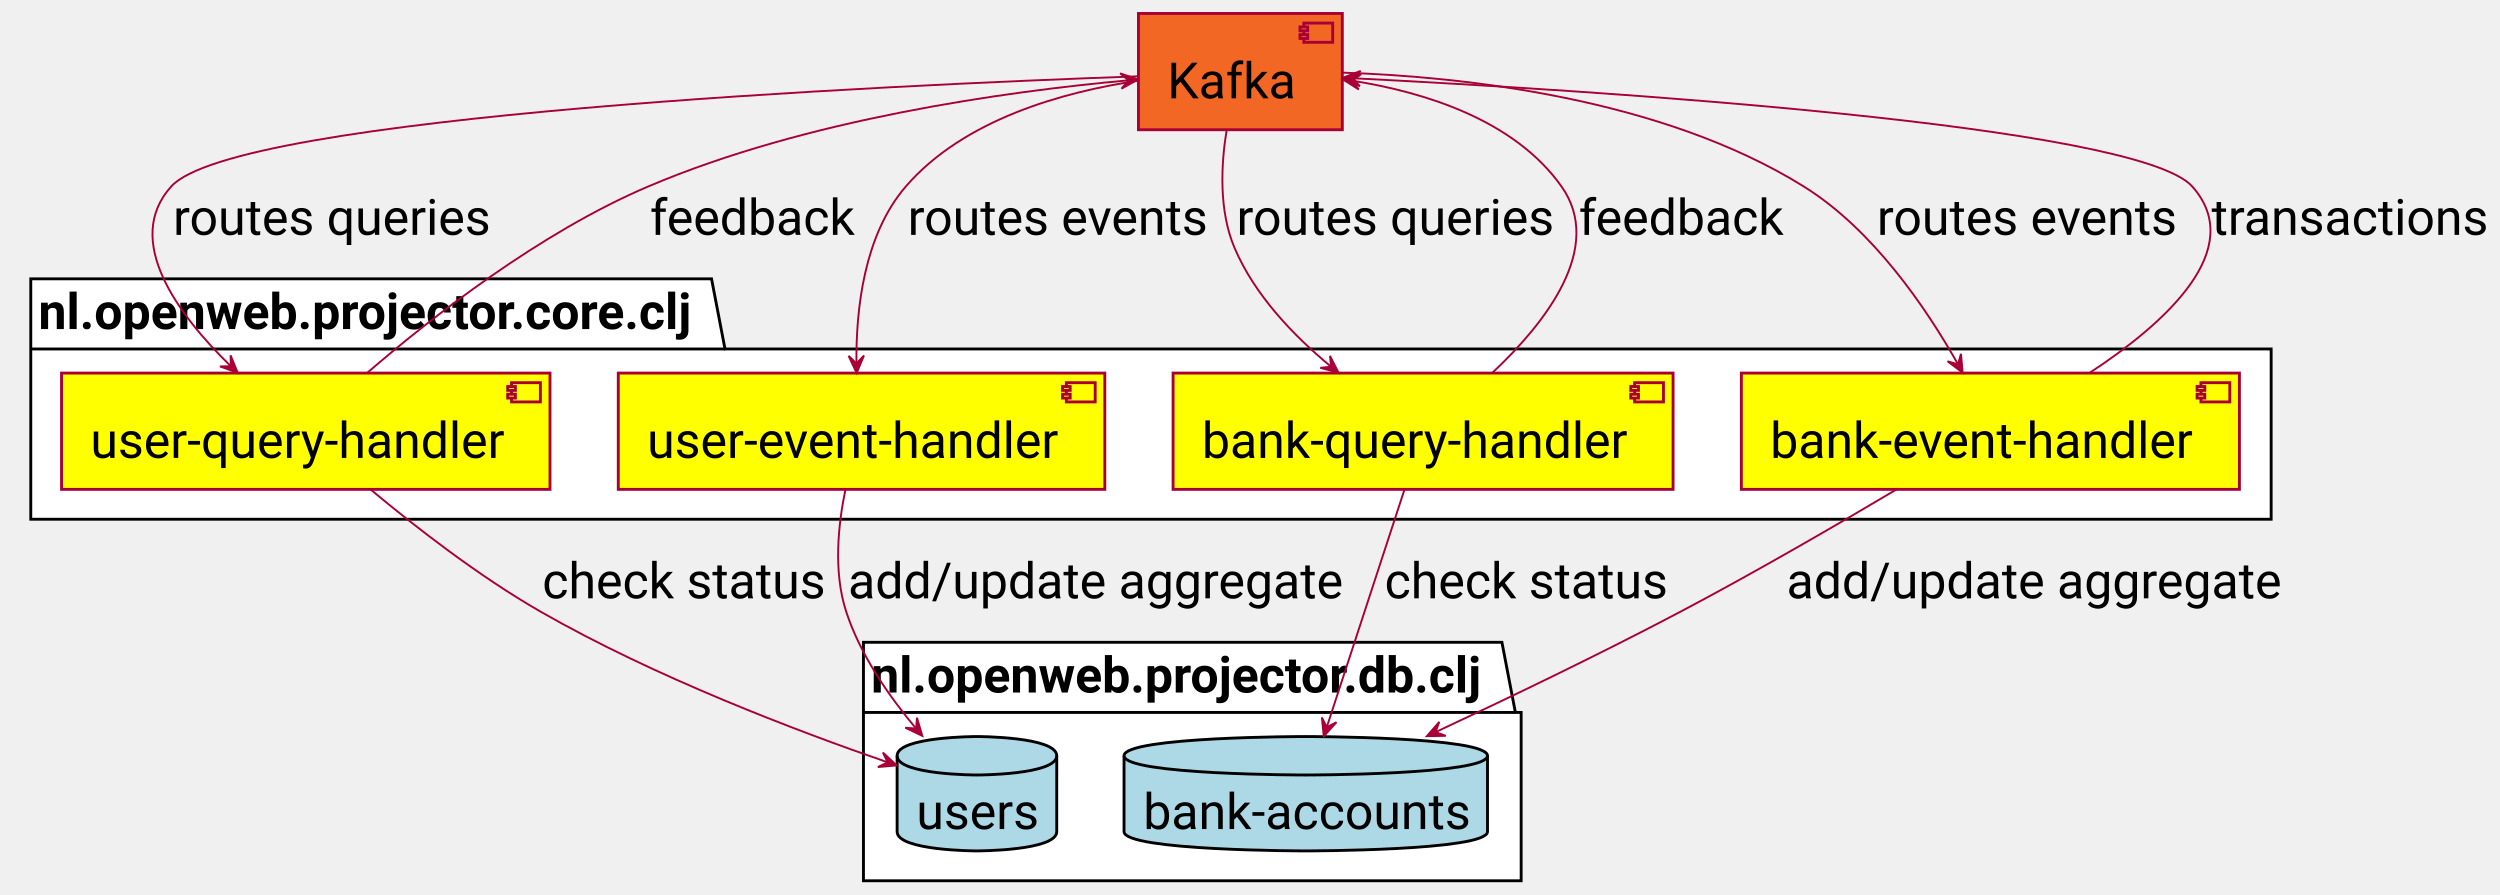
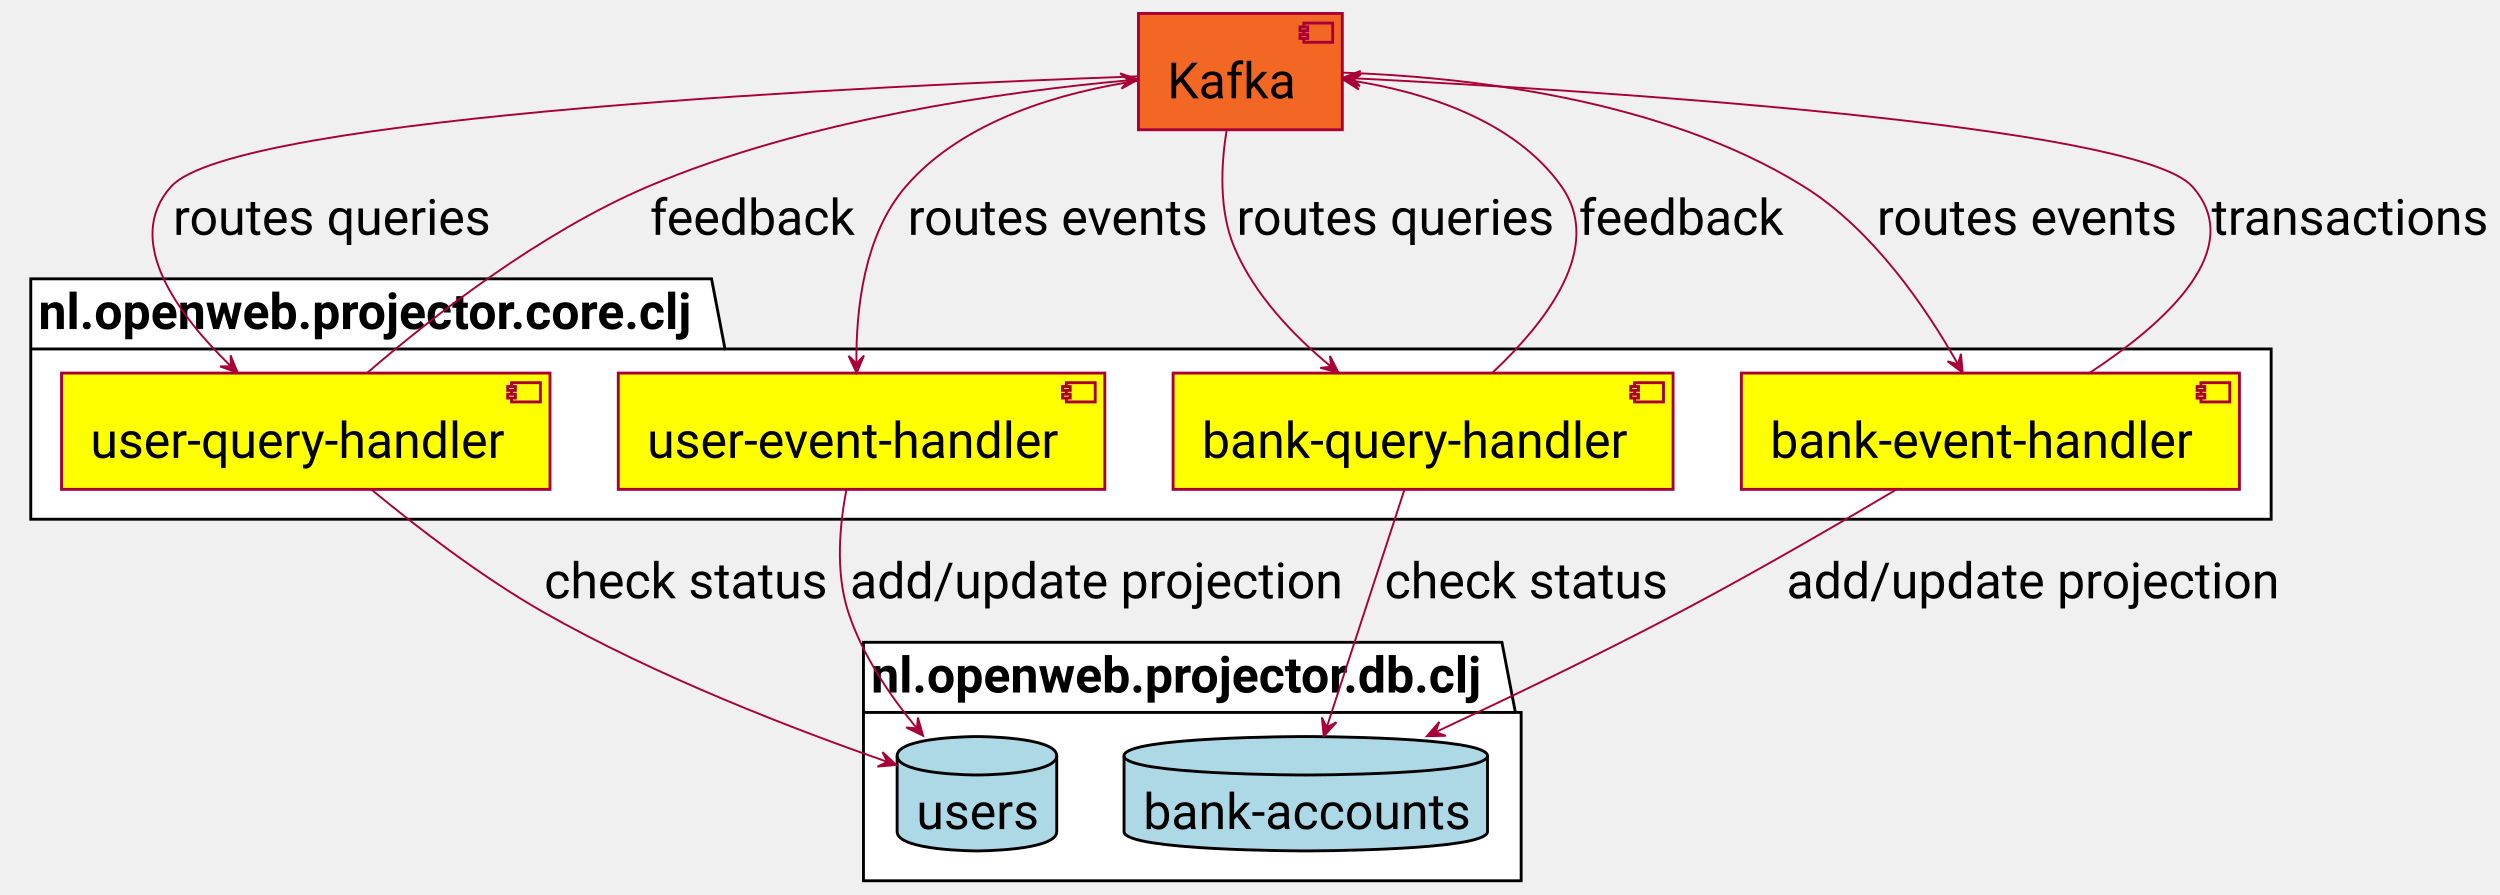
<svg xmlns="http://www.w3.org/2000/svg" contentScriptType="application/ecmascript" contentStyleType="text/css" height="930px" preserveAspectRatio="none" style="width:2600px;height:930px;" version="1.1" viewBox="0 0 2600 930" width="2600px" zoomAndPan="magnify">
  <defs />
  <g>
    <polygon fill="#FFFFFF" points="32,290,740,290,754,362.938,2362,362.938,2362,540,32,540,32,290" style="stroke:#000000;stroke-width:3.0;" />
    <line style="stroke:#000000;stroke-width:3.0;" x1="32" x2="754" y1="362.938" y2="362.938" />
    <text fill="#000000" font-family="Roboto" font-size="52" font-weight="bold" lengthAdjust="spacing" textLength="696" x="40" y="342.242">nl.openweb.projector.core.clj</text>
    <polygon fill="#FFFFFF" points="898,668,1562,668,1576,740.938,1582,740.938,1582,916,898,916,898,668" style="stroke:#000000;stroke-width:3.0;" />
    <line style="stroke:#000000;stroke-width:3.0;" x1="898" x2="1576" y1="740.938" y2="740.938" />
    <text fill="#000000" font-family="Roboto" font-size="52" font-weight="bold" lengthAdjust="spacing" textLength="652" x="906" y="720.242">nl.openweb.projector.db.clj</text>
    <rect fill="#FFFF00" height="120.938" style="stroke:#A80036;stroke-width:3.0;" width="508" x="64" y="388" />
    <rect fill="#FFFF00" height="20" style="stroke:#A80036;stroke-width:3.0;" width="30" x="532" y="398" />
    <rect fill="#FFFF00" height="4" style="stroke:#A80036;stroke-width:3.0;" width="8" x="528" y="402" />
    <rect fill="#FFFF00" height="4" style="stroke:#A80036;stroke-width:3.0;" width="8" x="528" y="410" />
    <text fill="#000000" font-family="Roboto" font-size="52" lengthAdjust="spacing" textLength="428" x="94" y="476.242">user-query-handler</text>
    <rect fill="#FFFF00" height="120.938" style="stroke:#A80036;stroke-width:3.0;" width="506" x="643" y="388" />
    <rect fill="#FFFF00" height="20" style="stroke:#A80036;stroke-width:3.0;" width="30" x="1109" y="398" />
    <rect fill="#FFFF00" height="4" style="stroke:#A80036;stroke-width:3.0;" width="8" x="1105" y="402" />
    <rect fill="#FFFF00" height="4" style="stroke:#A80036;stroke-width:3.0;" width="8" x="1105" y="410" />
    <text fill="#000000" font-family="Roboto" font-size="52" lengthAdjust="spacing" textLength="426" x="673" y="476.242">user-event-handler</text>
    <rect fill="#FFFF00" height="120.938" style="stroke:#A80036;stroke-width:3.0;" width="520" x="1220" y="388" />
    <rect fill="#FFFF00" height="20" style="stroke:#A80036;stroke-width:3.0;" width="30" x="1700" y="398" />
    <rect fill="#FFFF00" height="4" style="stroke:#A80036;stroke-width:3.0;" width="8" x="1696" y="402" />
    <rect fill="#FFFF00" height="4" style="stroke:#A80036;stroke-width:3.0;" width="8" x="1696" y="410" />
    <text fill="#000000" font-family="Roboto" font-size="52" lengthAdjust="spacing" textLength="440" x="1250" y="476.242">bank-query-handler</text>
    <rect fill="#FFFF00" height="120.938" style="stroke:#A80036;stroke-width:3.0;" width="518" x="1811" y="388" />
    <rect fill="#FFFF00" height="20" style="stroke:#A80036;stroke-width:3.0;" width="30" x="2289" y="398" />
    <rect fill="#FFFF00" height="4" style="stroke:#A80036;stroke-width:3.0;" width="8" x="2285" y="402" />
    <rect fill="#FFFF00" height="4" style="stroke:#A80036;stroke-width:3.0;" width="8" x="2285" y="410" />
    <text fill="#000000" font-family="Roboto" font-size="52" lengthAdjust="spacing" textLength="438" x="1841" y="476.242">bank-event-handler</text>
    <path d="M1169,786 C1169,766 1358,766 1358,766 C1358,766 1547,766 1547,786 L1547,864.938 C1547,884.938 1358,884.938 1358,884.938 C1358,884.938 1169,884.938 1169,864.938 L1169,786 " fill="#ADD8E6" style="stroke:#000000;stroke-width:3.0;" />
    <path d="M1169,786 C1169,806 1358,806 1358,806 C1358,806 1547,806 1547,786 " fill="none" style="stroke:#000000;stroke-width:3.0;" />
    <text fill="#000000" font-family="Roboto" font-size="52" lengthAdjust="spacing" textLength="338" x="1189" y="862.242">bank-accounts</text>
    <path d="M933,786 C933,766 1016,766 1016,766 C1016,766 1099,766 1099,786 L1099,864.938 C1099,884.938 1016,884.938 1016,884.938 C1016,884.938 933,884.938 933,864.938 L933,786 " fill="#ADD8E6" style="stroke:#000000;stroke-width:3.0;" />
    <path d="M933,786 C933,806 1016,806 1016,806 C1016,806 1099,806 1099,786 " fill="none" style="stroke:#000000;stroke-width:3.0;" />
    <text fill="#000000" font-family="Roboto" font-size="52" lengthAdjust="spacing" textLength="126" x="953" y="862.242">users</text>
    <rect fill="#F26724" height="120.938" style="stroke:#A80036;stroke-width:3.0;" width="212" x="1184" y="14" />
    <rect fill="#F26724" height="20" style="stroke:#A80036;stroke-width:3.0;" width="30" x="1356" y="24" />
    <rect fill="#F26724" height="4" style="stroke:#A80036;stroke-width:3.0;" width="8" x="1352" y="28" />
    <rect fill="#F26724" height="4" style="stroke:#A80036;stroke-width:3.0;" width="8" x="1352" y="36" />
    <text fill="#000000" font-family="Roboto" font-size="52" lengthAdjust="spacing" textLength="132" x="1214" y="102.242">Kafka</text>
-     <path d="M384.58,508.38 C431.84,547.84 498.02,599.28 562,636 C680.66,704.1 828.96,760.3 923.12,792.78 " fill="none" id="uch-to-users" style="stroke:#A80036;stroke-width:2.0;" />
-     <polygon fill="#A80036" points="932.62,796.04,918.206,782.615,923.165,792.784,912.996,797.742,932.62,796.04" style="stroke:#A80036;stroke-width:2.0;" />
-     <text fill="#000000" font-family="Roboto" font-size="52" lengthAdjust="spacing" textLength="290" x="564" y="622.242">check status</text>
-     <path d="M879.42,508.32 C871.58,545.68 866.56,594.7 880,636 C894.54,680.7 924.22,723.62 952.16,757.04 " fill="none" id="ueh-to-users" style="stroke:#A80036;stroke-width:2.0;" />
-     <polygon fill="#A80036" points="959.22,765.34,953.656,746.444,952.743,757.721,941.466,756.808,959.22,765.34" style="stroke:#A80036;stroke-width:2.0;" />
-     <text fill="#000000" font-family="Roboto" font-size="52" lengthAdjust="spacing" textLength="518" x="882" y="622.242">add/update aggregate</text>
+     <path d="M385.22,508.3 C432.92,547.74 499.64,599.16 564,636 C681.94,703.5 829.02,759.68 922.74,792.3 " fill="none" id="uch-to-users" style="stroke:#A80036;stroke-width:2.0;" />
+     <polygon fill="#A80036" points="932.2,795.58,917.786,782.155,922.745,792.324,912.576,797.283,932.2,795.58" style="stroke:#A80036;stroke-width:2.0;" />
+     <text fill="#000000" font-family="Roboto" font-size="52" lengthAdjust="spacing" textLength="290" x="566" y="622.242">check status</text>
+     <path d="M880.44,508.32 C873.18,545.66 868.72,594.68 882,636 C896.3,680.52 925.56,723.44 953.08,756.9 " fill="none" id="ueh-to-users" style="stroke:#A80036;stroke-width:2.0;" />
+     <polygon fill="#A80036" points="960.04,765.2,954.628,746.26,953.624,757.529,942.355,756.526,960.04,765.2" style="stroke:#A80036;stroke-width:2.0;" />
+     <text fill="#000000" font-family="Roboto" font-size="52" lengthAdjust="spacing" textLength="514" x="884" y="622.242">add/update projection</text>
    <path d="M1460.94,508.28 C1439.02,575.26 1403.12,685.02 1380.04,755.62 " fill="none" id="bch-to-badb" style="stroke:#A80036;stroke-width:2.0;" />
    <polygon fill="#A80036" points="1376.72,765.74,1389.936,751.134,1379.839,756.239,1374.734,746.143,1376.72,765.74" style="stroke:#A80036;stroke-width:2.0;" />
    <text fill="#000000" font-family="Roboto" font-size="52" lengthAdjust="spacing" textLength="290" x="1440" y="622.242">check status</text>
    <path d="M1973.86,508.12 C1910.42,545.84 1825.08,595.34 1748,636 C1664.4,680.1 1568.72,726.06 1493.04,761.36 " fill="none" id="beh-to-badb" style="stroke:#A80036;stroke-width:2.0;" />
    <polygon fill="#A80036" points="1483.92,765.62,1503.614,765.254,1492.981,761.39,1496.846,750.756,1483.92,765.62" style="stroke:#A80036;stroke-width:2.0;" />
-     <text fill="#000000" font-family="Roboto" font-size="52" lengthAdjust="spacing" textLength="518" x="1858" y="622.242">add/update aggregate</text>
+     <text fill="#000000" font-family="Roboto" font-size="52" lengthAdjust="spacing" textLength="514" x="1858" y="622.242">add/update projection</text>
    <path d="M1183.74,83.94 C1105.36,95.62 1002.24,124.22 942,194 C898.5,244.38 890.14,322 890.7,377.78 " fill="none" id="kc-to-ueh" style="stroke:#A80036;stroke-width:2.0;" />
    <polygon fill="#A80036" points="890.9,387.94,898.538,369.784,890.7,377.942,882.542,370.104,890.9,387.94" style="stroke:#A80036;stroke-width:2.0;" />
    <text fill="#000000" font-family="Roboto" font-size="52" lengthAdjust="spacing" textLength="310" x="944" y="244.242">routes events</text>
    <path d="M1396.54,75.54 C1520.64,79.72 1727.54,101.6 1876,194 C1947.86,238.72 2003.22,320.24 2036.08,378.46 " fill="none" id="kc-to-beh" style="stroke:#A80036;stroke-width:2.0;" />
    <polygon fill="#A80036" points="2041.16,387.6,2039.412,367.98,2036.304,378.858,2025.425,375.75,2041.16,387.6" style="stroke:#A80036;stroke-width:2.0;" />
    <text fill="#000000" font-family="Roboto" font-size="52" lengthAdjust="spacing" textLength="310" x="1952" y="244.242">routes events</text>
    <path d="M2173.5,387.58 C2252.1,335.94 2337.66,258.94 2280,194 C2222.82,129.6 1656.36,94.02 1406.92,81.36 " fill="none" id="beh-to-kc" style="stroke:#A80036;stroke-width:2.0;" />
    <polygon fill="#A80036" points="1396.72,80.86,1414.311,89.724,1406.708,81.345,1415.087,73.743,1396.72,80.86" style="stroke:#A80036;stroke-width:2.0;" />
    <text fill="#000000" font-family="Roboto" font-size="52" lengthAdjust="spacing" textLength="284" x="2300" y="244.242">transactions</text>
    <path d="M1183.1,79.38 C917.58,88.86 244.54,120.02 178,194 C127.86,249.74 184.32,326.5 239.8,380.62 " fill="none" id="kc-to-uch" style="stroke:#A80036;stroke-width:2.0;" />
    <polygon fill="#A80036" points="247.26,387.78,239.818,369.542,240.047,380.853,228.736,381.082,247.26,387.78" style="stroke:#A80036;stroke-width:2.0;" />
    <text fill="#000000" font-family="Roboto" font-size="52" lengthAdjust="spacing" textLength="328" x="180" y="244.242">routes queries</text>
    <path d="M1173.04,83.58 C1045.86,95.14 838.68,123.86 674,194 C561.48,241.92 449.26,329.66 381.72,387.92 " fill="none" id="kc-backto-uch" style="stroke:#A80036;stroke-width:2.0;" />
    <polygon fill="#A80036" points="1183.58,82.64,1164.941,76.269,1173.619,83.527,1166.361,92.206,1183.58,82.64" style="stroke:#A80036;stroke-width:2.0;" />
    <text fill="#000000" font-family="Roboto" font-size="52" lengthAdjust="spacing" textLength="216" x="676" y="244.242">feedback</text>
    <path d="M1275.88,134.06 C1269.8,171 1267.38,219.04 1284,258 C1304.72,306.58 1344.84,348.66 1383.42,380.6 " fill="none" id="kc-to-bch" style="stroke:#A80036;stroke-width:2.0;" />
    <polygon fill="#A80036" points="1392.12,387.68,1383.187,370.124,1384.356,381.377,1373.103,382.546,1392.12,387.68" style="stroke:#A80036;stroke-width:2.0;" />
    <text fill="#000000" font-family="Roboto" font-size="52" lengthAdjust="spacing" textLength="328" x="1286" y="244.242">routes queries</text>
    <path d="M1406.54,83.98 C1482.02,95.92 1575.06,124.8 1624,194 C1668.66,257.14 1608,335.18 1552.24,387.52 " fill="none" id="kc-backto-bch" style="stroke:#A80036;stroke-width:2.0;" />
    <polygon fill="#A80036" points="1396.48,82.48,1413.091,93.066,1406.369,83.966,1415.469,77.244,1396.48,82.48" style="stroke:#A80036;stroke-width:2.0;" />
    <text fill="#000000" font-family="Roboto" font-size="52" lengthAdjust="spacing" textLength="216" x="1642" y="244.242">feedback</text>
  </g>
</svg>
